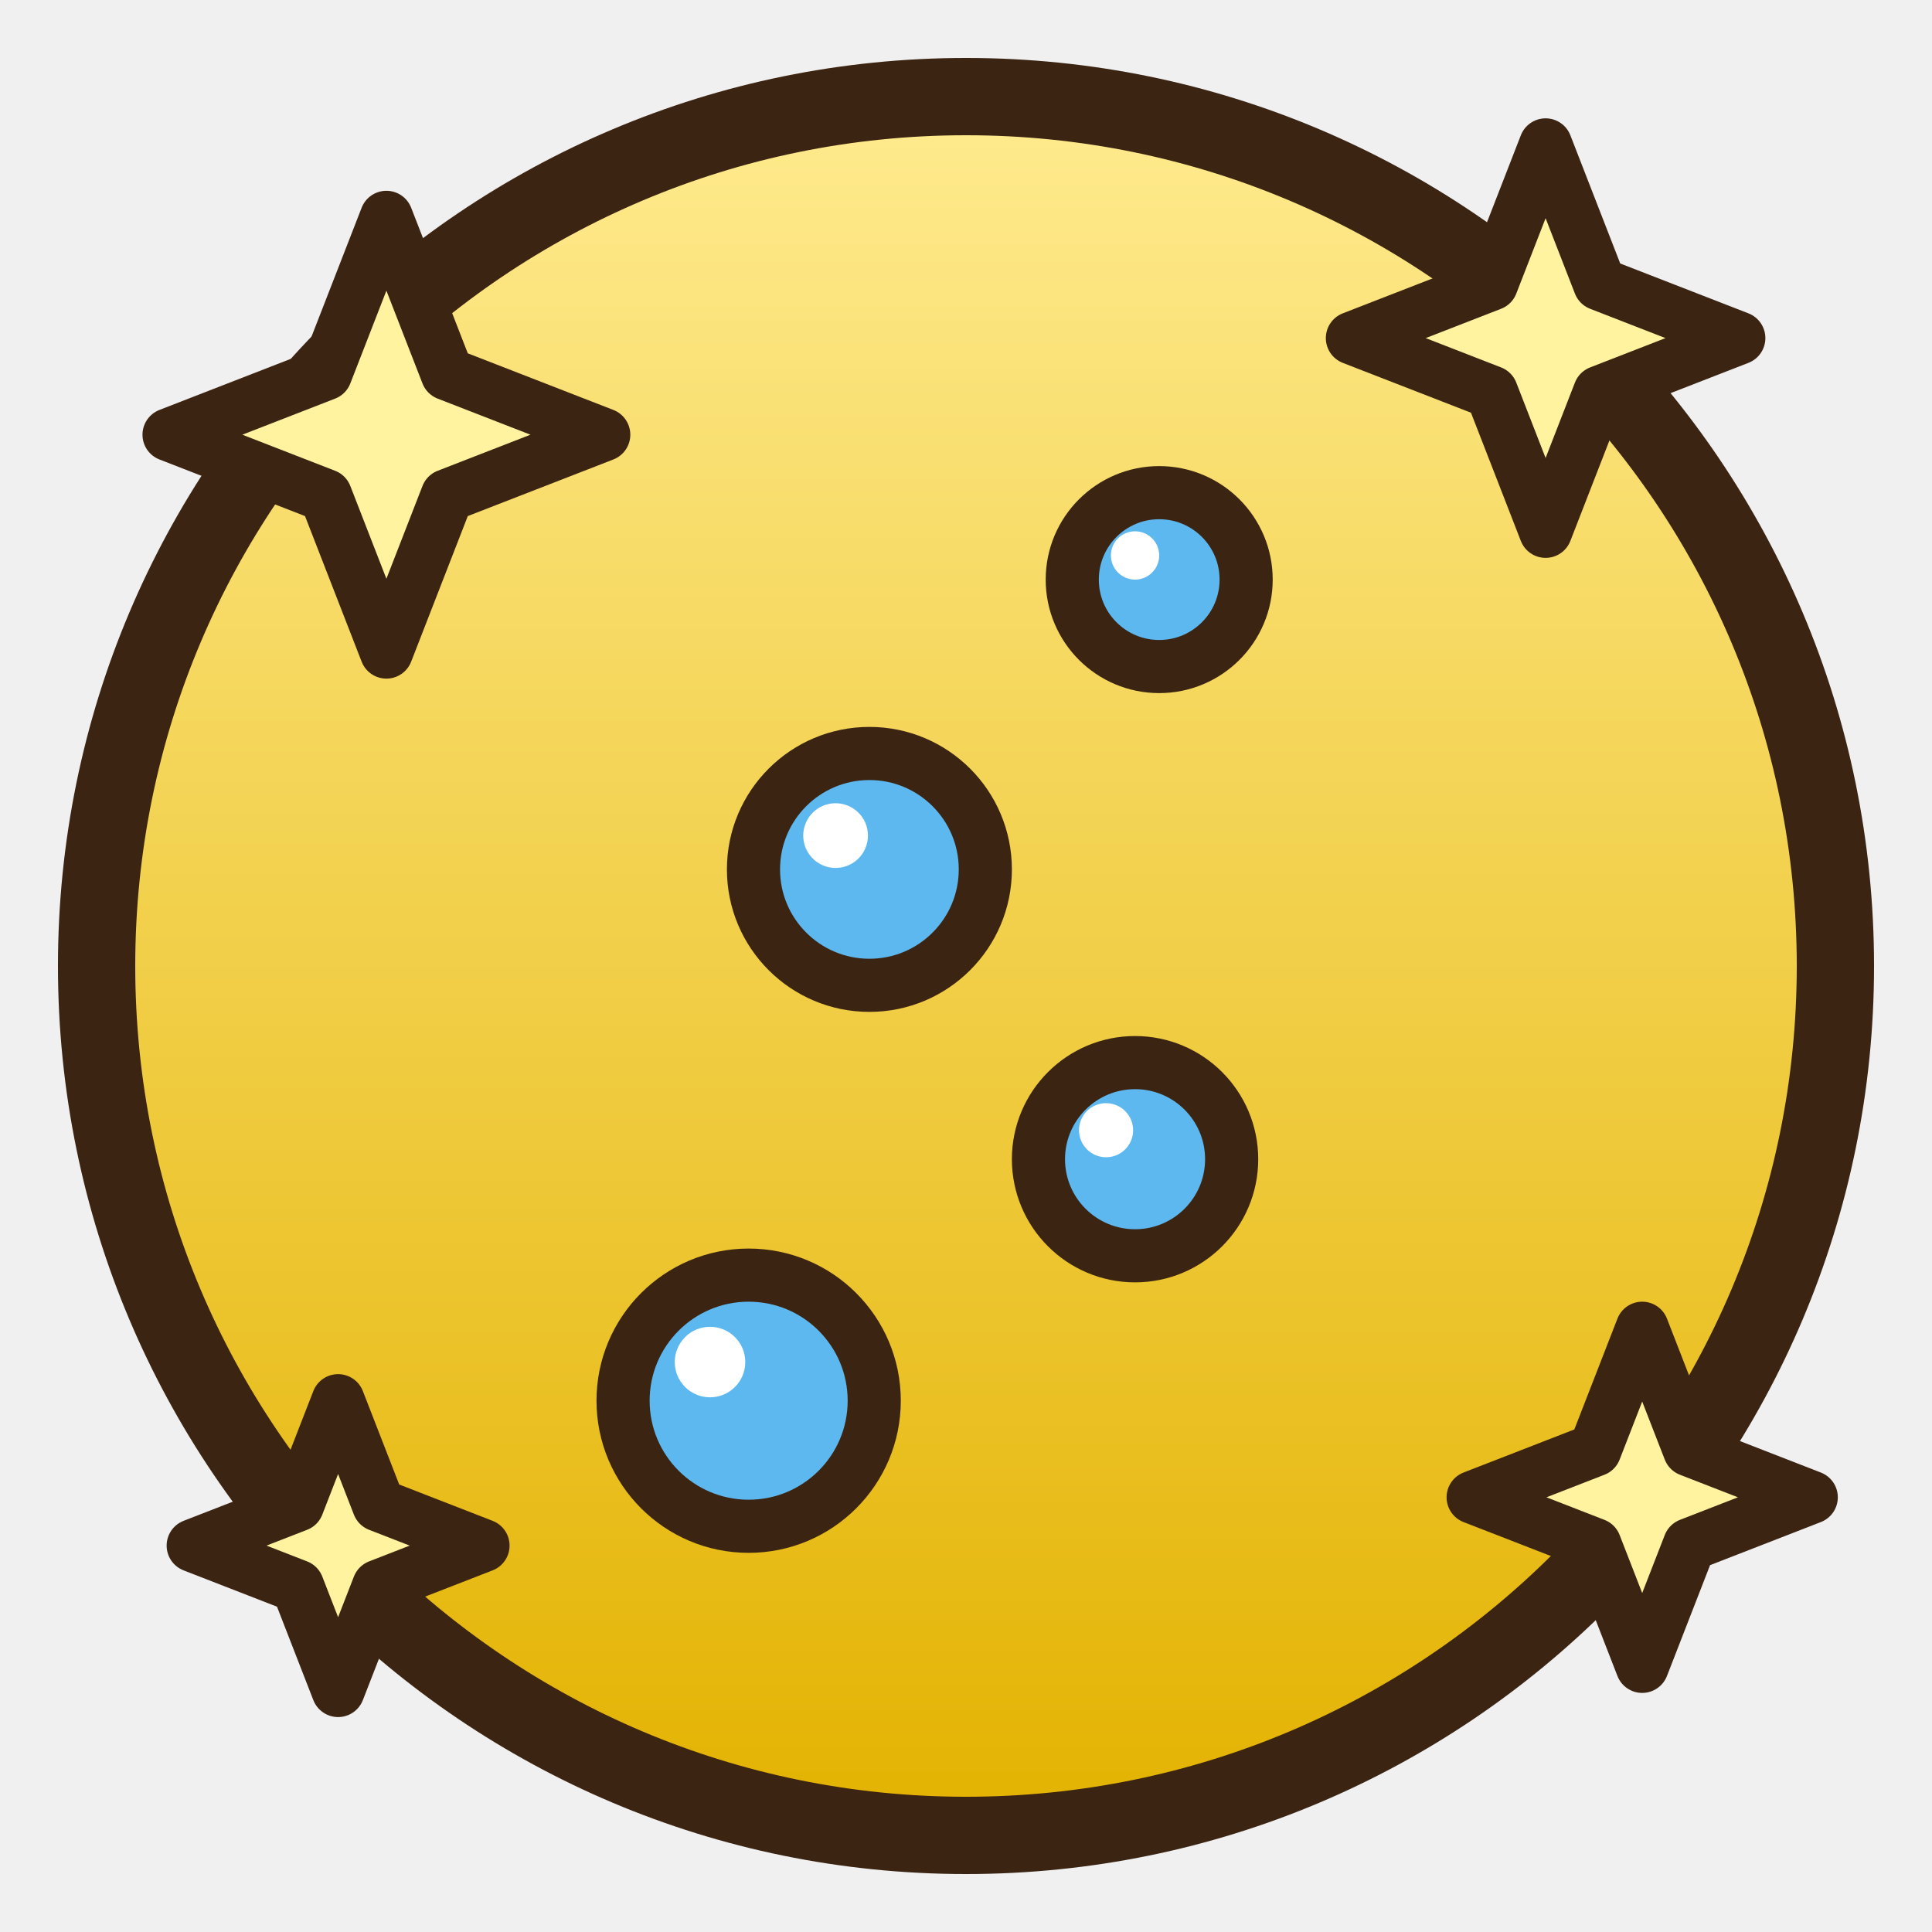
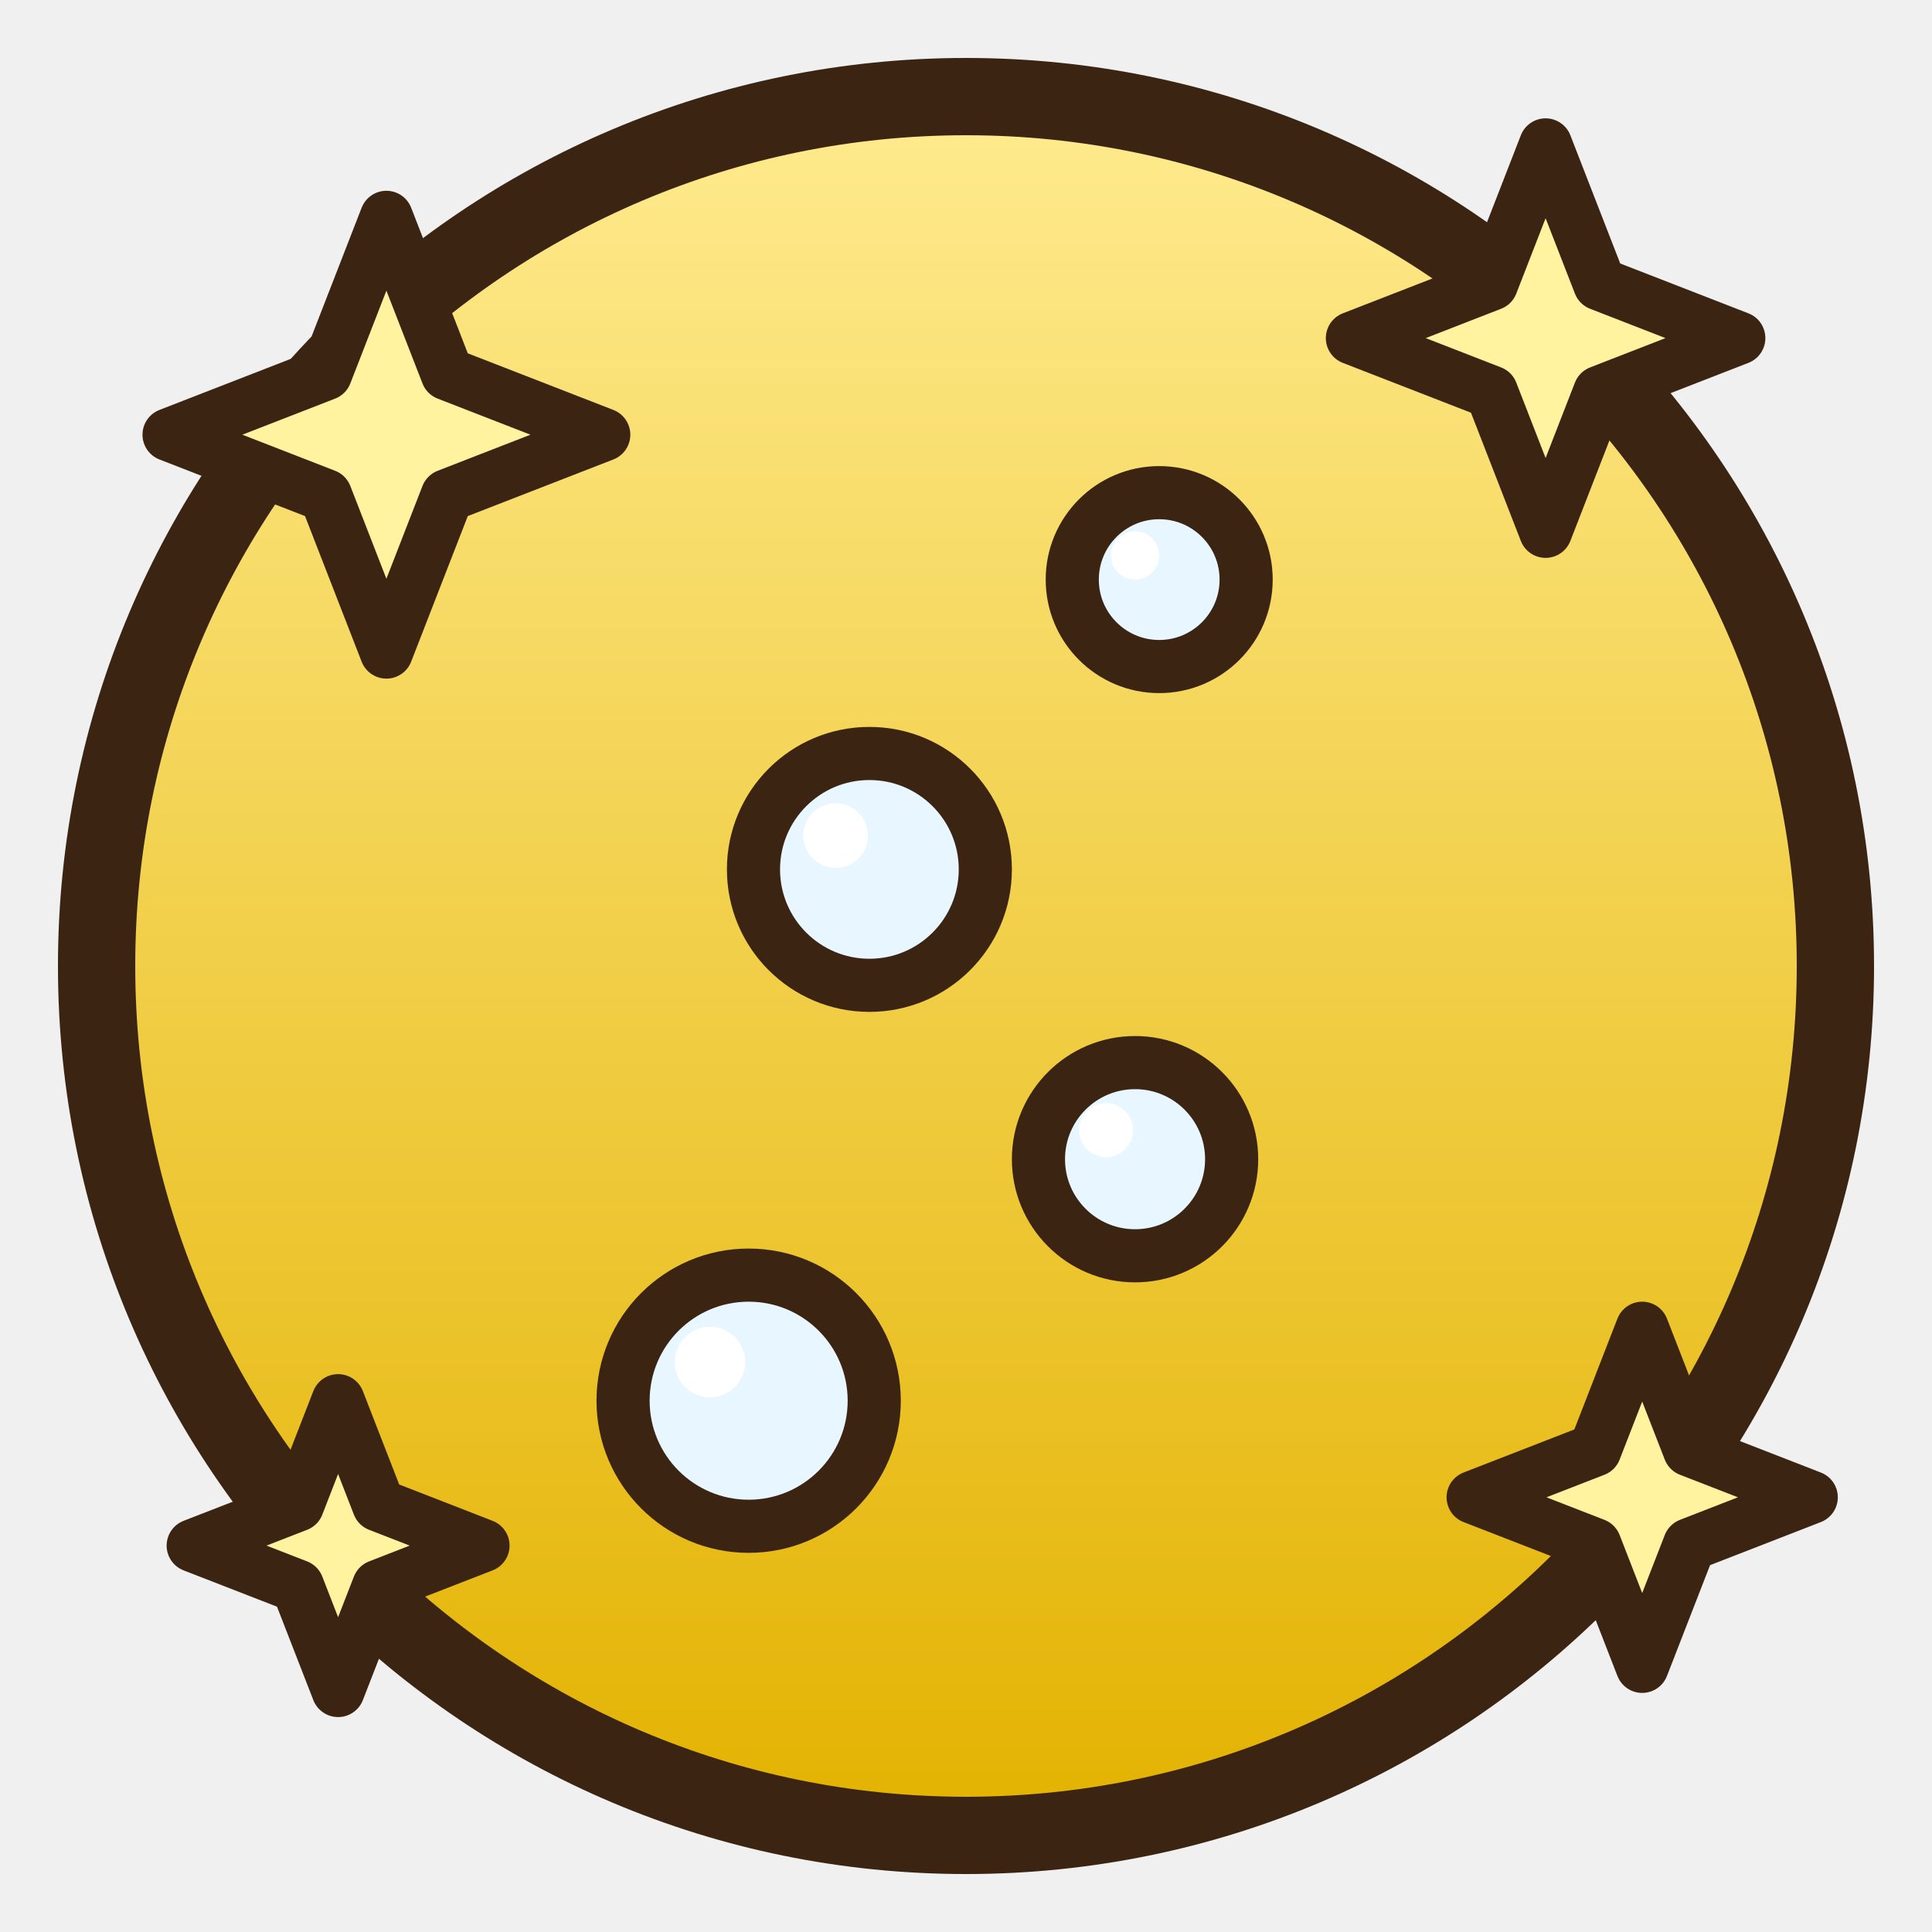
<svg xmlns="http://www.w3.org/2000/svg" width="40" height="40" viewBox="0 0 40 40" role="img" aria-labelledby="title">
  <defs>
    <linearGradient id="gK" x1="0" y1="0" x2="0" y2="1">
      <stop offset="0" stop-color="#FFEB8F" />
      <stop offset="1" stop-color="#E3B200" />
    </linearGradient>
  </defs>
  <g>
    <animate attributeName="opacity" values="1;0.35;1" keyTimes="0;0.5;1" calcMode="spline" keySplines="0.45 0 0.55 1;0.45 0 0.55 1" dur="1.4s" repeatCount="indefinite" />
    <circle cx="20" cy="20" r="18" fill="url(#gK)" stroke="#3B2412" stroke-width="1.6" />
  </g>
  <g transform="rotate(0 20 20)">
    <g opacity="1">
      <animate attributeName="opacity" values="0;1;1;0" keyTimes="0;0.15;0.75;1" dur="4.8s" begin="0.00s" repeatCount="indefinite" />
      <animateTransform attributeName="transform" type="translate" values="0 8;0 -8" dur="4.8s" begin="0.00s" repeatCount="indefinite" />
-       <circle cx="15.5" cy="29" r="2.6" fill="#5DB8F0" stroke="#3B2412" stroke-width="1.1" />
+       <circle cx="15.5" cy="29" r="2.6" fill="#E8F6FF" stroke="#3B2412" stroke-width="1.1" />
      <circle cx="14.7" cy="28.2" r="0.73" fill="#FFFFFF" />
    </g>
    <g opacity="1">
      <animate attributeName="opacity" values="0;1;1;0" keyTimes="0;0.15;0.75;1" dur="4.8s" begin="1.20s" repeatCount="indefinite" />
      <animateTransform attributeName="transform" type="translate" values="0 8;0 -8" dur="4.8s" begin="1.20s" repeatCount="indefinite" />
-       <circle cx="23.5" cy="24" r="2.0" fill="#5DB8F0" stroke="#3B2412" stroke-width="1.1" />
+       <circle cx="23.5" cy="24" r="2.0" fill="#E8F6FF" stroke="#3B2412" stroke-width="1.1" />
      <circle cx="22.9" cy="23.4" r="0.56" fill="#FFFFFF" />
    </g>
    <g opacity="1">
      <animate attributeName="opacity" values="0;1;1;0" keyTimes="0;0.15;0.75;1" dur="4.8s" begin="2.40s" repeatCount="indefinite" />
      <animateTransform attributeName="transform" type="translate" values="0 8;0 -8" dur="4.8s" begin="2.40s" repeatCount="indefinite" />
-       <circle cx="18" cy="18" r="2.4" fill="#5DB8F0" stroke="#3B2412" stroke-width="1.1" />
+       <circle cx="18" cy="18" r="2.4" fill="#E8F6FF" stroke="#3B2412" stroke-width="1.1" />
      <circle cx="17.3" cy="17.3" r="0.67" fill="#FFFFFF" />
    </g>
    <g opacity="1">
      <animate attributeName="opacity" values="0;1;1;0" keyTimes="0;0.15;0.75;1" dur="4.8s" begin="3.60s" repeatCount="indefinite" />
      <animateTransform attributeName="transform" type="translate" values="0 8;0 -8" dur="4.8s" begin="3.60s" repeatCount="indefinite" />
-       <circle cx="24" cy="12" r="1.8" fill="#5DB8F0" stroke="#3B2412" stroke-width="1.1" />
+       <circle cx="24" cy="12" r="1.8" fill="#E8F6FF" stroke="#3B2412" stroke-width="1.1" />
      <circle cx="23.5" cy="11.5" r="0.50" fill="#FFFFFF" />
    </g>
  </g>
  <path d="M8,4.5 L9.26,7.74 L12.5,9 L9.26,10.26 L8,13.5 L6.74,10.26 L3.5,9 L6.74,7.74 Z" fill="#FFF3A0" stroke="#3B2412" stroke-width="1.1" stroke-linejoin="round">
    <animate attributeName="opacity" values="0.15;1;0.15" dur="1.2s" begin="0s" repeatCount="indefinite" />
  </path>
  <path d="M32,3 L33.12,5.88 L36,7 L33.12,8.12 L32,11 L30.88,8.12 L28,7 L30.88,5.88 Z" fill="#FFF3A0" stroke="#3B2412" stroke-width="1.1" stroke-linejoin="round">
    <animate attributeName="opacity" values="0.15;1;0.15" dur="1.2s" begin="0.4s" repeatCount="indefinite" />
  </path>
  <path d="M34,27.5 L34.98,30.02 L37.5,31 L34.98,31.98 L34,34.5 L33.02,31.98 L30.5,31 L33.02,30.02 Z" fill="#FFF3A0" stroke="#3B2412" stroke-width="1.1" stroke-linejoin="round">
    <animate attributeName="opacity" values="0.15;1;0.15" dur="1.2s" begin="0.8s" repeatCount="indefinite" />
  </path>
  <path d="M7,29 L7.84,31.16 L10,32 L7.84,32.84 L7,35 L6.16,32.84 L4,32 L6.16,31.16 Z" fill="#FFF3A0" stroke="#3B2412" stroke-width="1.1" stroke-linejoin="round">
    <animate attributeName="opacity" values="0.15;1;0.15" dur="1.2s" begin="0.2s" repeatCount="indefinite" />
  </path>
</svg>
